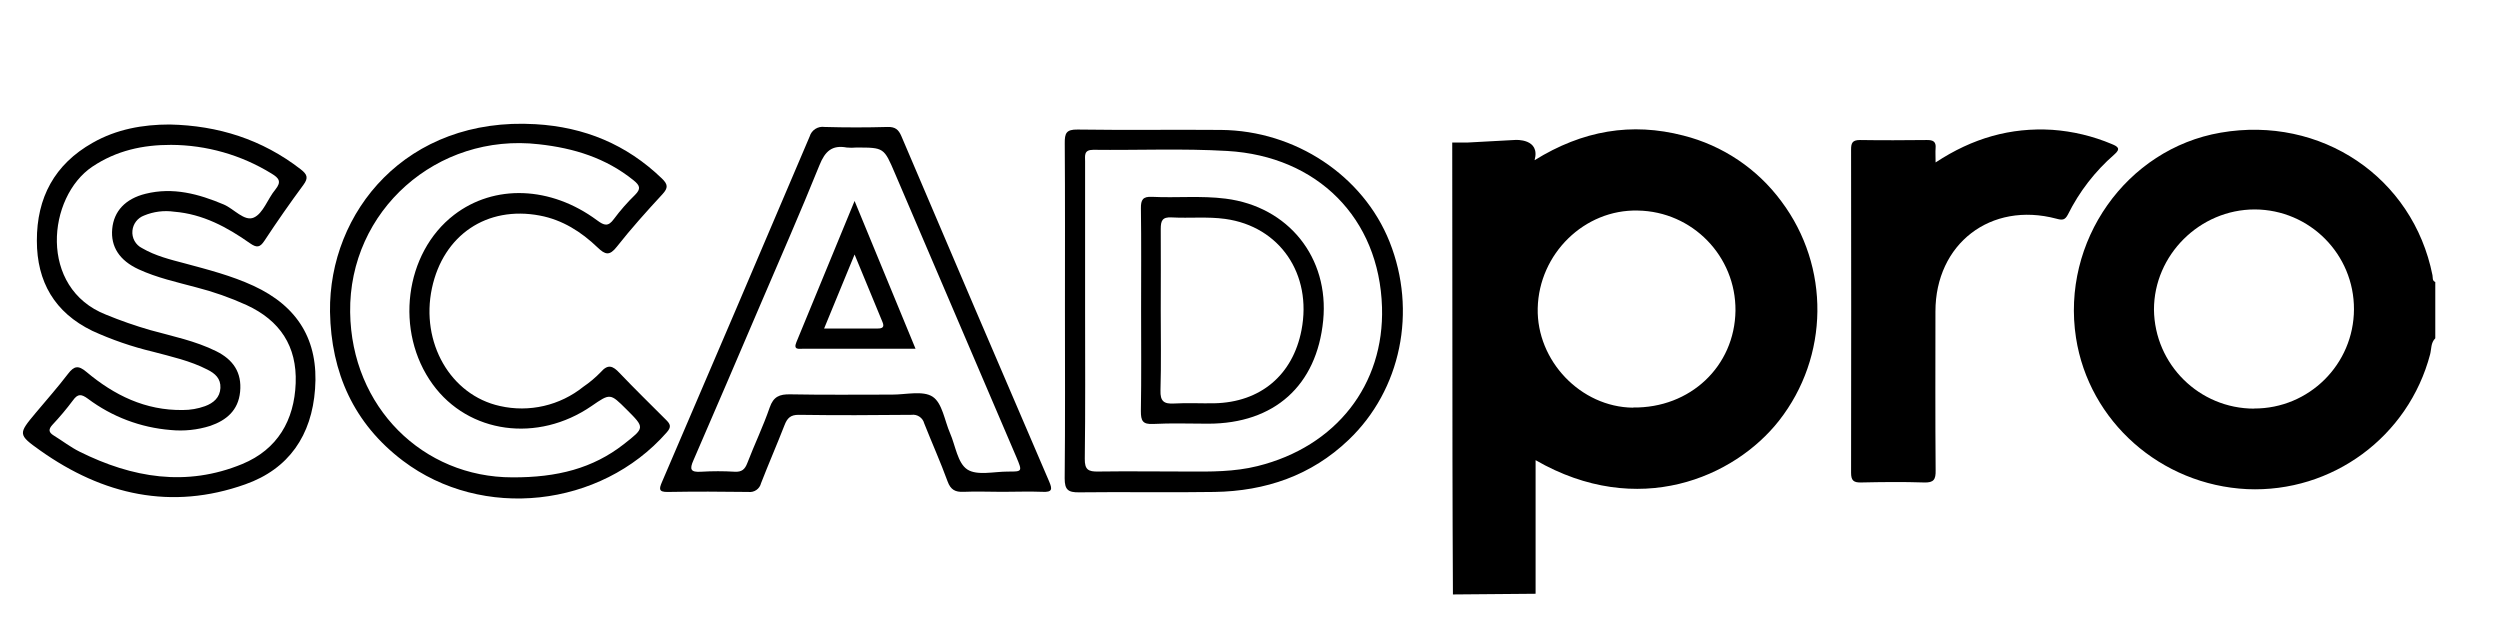
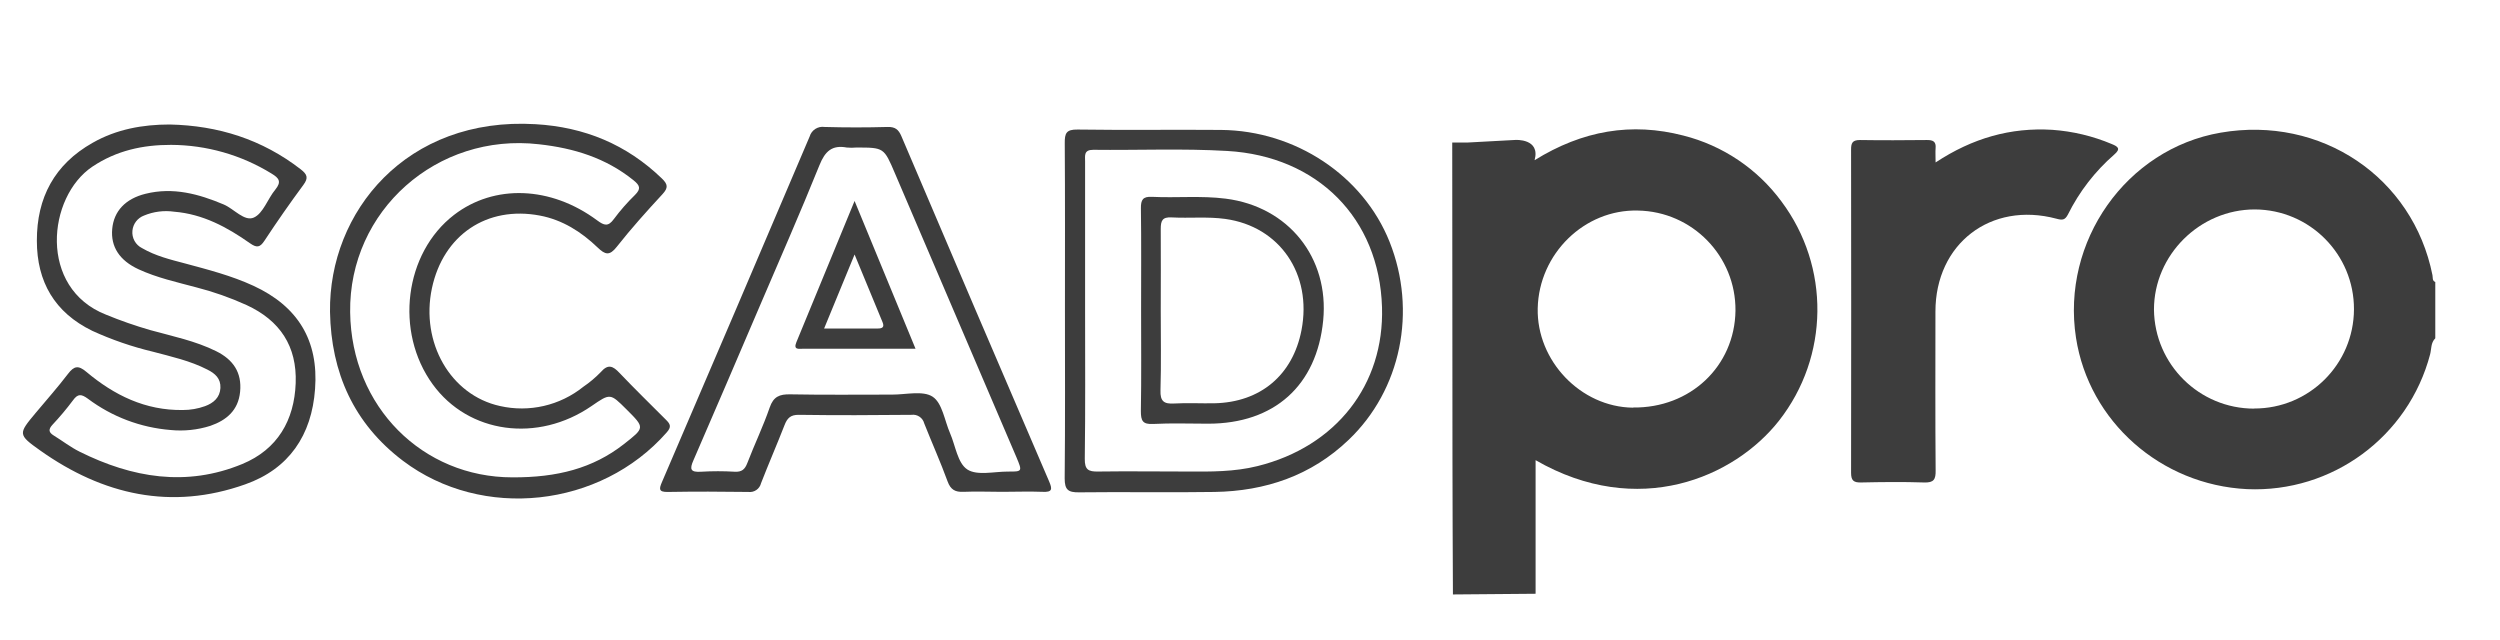
- <svg xmlns="http://www.w3.org/2000/svg" id="Layer_1" data-name="Layer 1" viewBox="0 0 649 166">
+ <svg xmlns="http://www.w3.org/2000/svg" id="Layer_1" data-name="Layer 1" fill="#3D3D3D" viewBox="0 0 649 166">
  <path d="M631.47,71.44c-5.07-25.43-28.94-41.51-55-37C552,38.66,535.06,62.65,538.93,87.69c3.36,21.71,22,38.2,44.41,39.29a47,47,0,0,0,47.52-35c.36-1.4.16-3,1.34-4.16V73.21C631.35,72.87,631.6,72.07,631.47,71.44Zm-46.3,34.64a26,26,0,0,1-26-25.71c0-14.15,11.86-26,26.17-26a25.84,25.84,0,1,1-.18,51.68Z" />
  <path d="M398.64,154.14V119.46c26.62,15.35,51.6,4.5,63.19-10.25a46.8,46.8,0,0,0,.63-56.92A45.46,45.46,0,0,0,437,35.19c-13.44-3.48-26.15-1.34-38.62,6.4,1.57-5.7-5-5.26-5-5.26L381,37h-4s.05,56,.06,82.32c0,11.65.08,23.31.12,35m46.71-48.49c-13.52-.16-25-12.15-24.7-25.8.32-14.18,12.15-25.72,26-25.37a25.77,25.77,0,0,1,25.34,26C450.33,95.06,438.81,106,423.89,105.79Z" />
  <path d="M548.84,40.14c1.74-1.5,1.06-2.06-.61-2.74a48.56,48.56,0,0,0-15.47-3.7c-10.79-.65-20.65,2.13-30.28,8.47,0-1.65-.08-2.68,0-3.69.17-1.74-.68-2.15-2.26-2.13-5.8.06-11.61.09-17.41,0-2,0-2.27.87-2.27,2.52q.06,41.93,0,83.85c0,2,.62,2.57,2.58,2.53,5.46-.12,10.92-.18,16.37,0,2.54.09,3.05-.8,3-3.15-.11-13.74-.06-27.49-.05-41.23,0-17.58,14.34-28.63,31.39-24.1,1.52.41,2.22.42,3-1.08A50.3,50.3,0,0,1,548.84,40.14Z" />
  <path d="M65.79,74.19C60.07,71.55,54,70,48,68.38c-3.8-1-7.64-1.94-11.09-3.95a4.55,4.55,0,0,1-2.53-4.57,4.66,4.66,0,0,1,3-3.9,14.87,14.87,0,0,1,7.85-1c7.43.61,13.72,4,19.65,8.18,1.75,1.22,2.58,1.17,3.78-.66Q73.51,55.11,78.76,48c1.36-1.84,1-2.73-.71-4.06-10-7.74-21.37-11.35-34-11.62-7,0-13.8,1.22-20,4.75C14.15,42.66,9.54,51.32,9.57,62.5c0,10.64,4.6,18.62,14.38,23.38A85.51,85.51,0,0,0,39.68,91.3c4.81,1.28,9.69,2.35,14.16,4.65,2,1,3.5,2.31,3.38,4.77s-1.78,3.91-4,4.72a16.9,16.9,0,0,1-5.78,1c-9.7.14-17.79-3.84-25-9.89-2.11-1.78-3.2-1.57-4.79.51-2.66,3.49-5.59,6.78-8.41,10.16-4.5,5.39-4.64,5.59,1.19,9.72,16.27,11.54,34.05,15.62,53.25,8.79,11.32-4,17.25-12.72,18.11-24.75C82.74,88.35,77.3,79.5,65.79,74.19Zm-2.9,46.27c-14.52,6-28.6,3.57-42.22-3.2-2.37-1.18-4.5-2.84-6.76-4.23-1.33-.82-1.34-1.6-.32-2.73a73.6,73.6,0,0,0,5.35-6.37c1.29-1.8,2.21-1.63,3.88-.42a41.27,41.27,0,0,0,21.48,8.12,25.72,25.72,0,0,0,10.3-1.08c4.18-1.45,7.25-4,7.73-8.82.51-5.06-1.84-8.39-6.19-10.55C50.7,88.48,44.77,87.29,39,85.69a110.89,110.89,0,0,1-11.47-4C9.91,74.79,12.28,51.09,24,43.25c6.24-4.17,13.09-5.66,20.42-5.64a50.1,50.1,0,0,1,26.06,7.44c2,1.2,2.64,2.13,1,4.16-2,2.4-3.14,6.18-5.59,7.27s-5.12-2.25-7.82-3.4c-6.52-2.75-13.16-4.54-20.27-2.78-5.27,1.3-8.25,4.53-8.67,9.13S31,67.62,36,69.92c4.76,2.19,9.86,3.31,14.89,4.66A79,79,0,0,1,64,79.19c8.68,4,13.12,10.68,12.76,20.29S72.07,116.66,62.89,120.46Z" />
  <path d="M172.84,108.93c-4-4-8.09-8-12-12.1-1.74-1.86-3-2.4-4.89-.22a29,29,0,0,1-4.51,3.79,25.53,25.53,0,0,1-21.66,5c-12.87-2.84-20.64-16.51-17.65-30.58,2.94-13.8,14.25-21.46,28-18.86,5.89,1.11,10.78,4.23,15,8.28,2,1.92,3.11,2.22,5-.19,3.72-4.72,7.75-9.21,11.83-13.62,1.56-1.68,1.43-2.59-.16-4.12-9.16-8.82-20.07-13.33-32.77-14.07-33.51-2-53.7,22.77-53.36,48.72.29,15.8,6.16,29,18.95,38.67,20.6,15.56,51.27,12.14,68.4-7.31C174.42,110.79,174,110.07,172.84,108.93Zm-10.91,6.39c-8,6.25-17.26,8.66-28.93,8.6-23.18,0-41.78-18.2-42.1-42.87-.35-26.38,22.56-46.64,49-43.6,9.1,1,17.4,3.56,24.59,9.37,1.64,1.33,1.95,2.19.37,3.77a52.4,52.4,0,0,0-5.48,6.25c-1.49,2.06-2.52,1.73-4.37.36-12.05-8.93-26.7-9.42-37.12-1.43-12.9,9.9-15.49,30.35-5.56,44,9.3,12.81,27.26,15.26,41.26,5.62,4.82-3.32,4.82-3.32,9,.84C167.46,111.09,167.42,111,161.93,115.32Z" />
  <path d="M234,35.35c-.74-1.73-1.61-2.44-3.58-2.39q-8.18.23-16.36,0a3.5,3.5,0,0,0-3.88,2.49q-19.08,44.88-38.33,89.68c-.75,1.75-.94,2.63,1.53,2.58,7-.12,13.93-.1,20.89,0a3,3,0,0,0,3.3-2.28c1.94-5,4.12-10,6.09-15.06.7-1.8,1.54-2.71,3.72-2.68,9.74.14,19.49.1,29.24,0a3,3,0,0,1,3.31,2.23c2,5.05,4.22,10,6.07,15.07.79,2.16,2,2.78,4.1,2.69,3.36-.15,6.73,0,10.09,0s7-.14,10.45,0c2.56.13,2.58-.68,1.71-2.71Q253.09,80.22,234,35.35Zm27.64,87.07c-3.59,0-8,1.11-10.53-.55s-3.06-6.16-4.48-9.42-2-7.8-4.51-9.46-6.94-.54-10.53-.55c-8.82,0-17.64.1-26.45-.07-2.79-.05-4.35.59-5.33,3.42-1.69,4.9-3.95,9.59-5.81,14.43-.63,1.65-1.45,2.34-3.27,2.24a72.15,72.15,0,0,0-8.7,0c-2.76.18-3.08-.6-2-3,5.8-13.31,11.49-26.68,17.2-40,5.21-12.18,10.56-24.32,15.51-36.6,1.44-3.58,3.25-5.28,7.1-4.56a13.24,13.24,0,0,0,2.44,0c7.22,0,7.19,0,10.06,6.73q15.76,36.89,31.56,73.75C265.42,122.41,265.41,122.44,261.62,122.42Z" />
  <path d="M317,33.73c-12.41-.11-24.84.09-37.25-.1-3-.05-3.36,1-3.34,3.56.1,14.32.05,28.63.05,43,0,14.66.08,29.32-.07,44,0,2.95.89,3.66,3.73,3.62,11.72-.15,23.45.09,35.17-.1,13.22-.21,25.11-4.25,34.78-13.49,13.67-13,17.82-33.49,10.66-51.45C353.89,45.62,336.31,33.91,317,33.73ZM326.44,121c-6,1.5-12.18,1.45-18.33,1.41-7.66,0-15.33-.11-23,0-2.63.06-3.54-.51-3.5-3.35.17-12.81.08-25.63.08-38.45V41.89c0-1.48-.37-3,2.11-3,11.6.14,23.24-.38,34.81.3,23.35,1.36,39.46,17.4,40.16,40.56C359.39,99.84,346.88,115.94,326.44,121Z" />
  <path d="M206.74,88.84c-.86,2.08.7,1.69,1.76,1.69,9.5,0,19,0,29.17,0-5.28-12.79-10.37-25.13-15.82-38.36C216.55,65,211.65,76.94,206.74,88.84Zm22.37-5.2c.55,1.32-.09,1.64-1.24,1.64H213.94l7.91-19.21C224.5,72.49,226.79,78.07,229.11,83.64Z" />
  <path d="M318.18,51.57c-6.36-.81-12.75-.16-19.12-.47-2.37-.12-2.91.75-2.88,3,.12,8.77.05,17.54.05,26.32s.09,17.54-.06,26.31c0,2.48.43,3.47,3.19,3.33,4.74-.25,9.51-.07,14.27-.07,17.19,0,28.21-9.89,29.87-26.81C345.09,66.86,334.46,53.63,318.18,51.57Zm19.69,34.12c-2.24,11.66-10.65,18.75-22.61,19-3.48.07-7-.14-10.44.06-2.66.16-3.65-.57-3.56-3.41.21-6.92.07-13.85.07-20.78s.06-14.08,0-21.12c0-2.13.39-3.14,2.83-3,4.63.25,9.34-.24,13.9.39C332.28,58.79,340.66,71.2,337.87,85.69Z" />
</svg>
